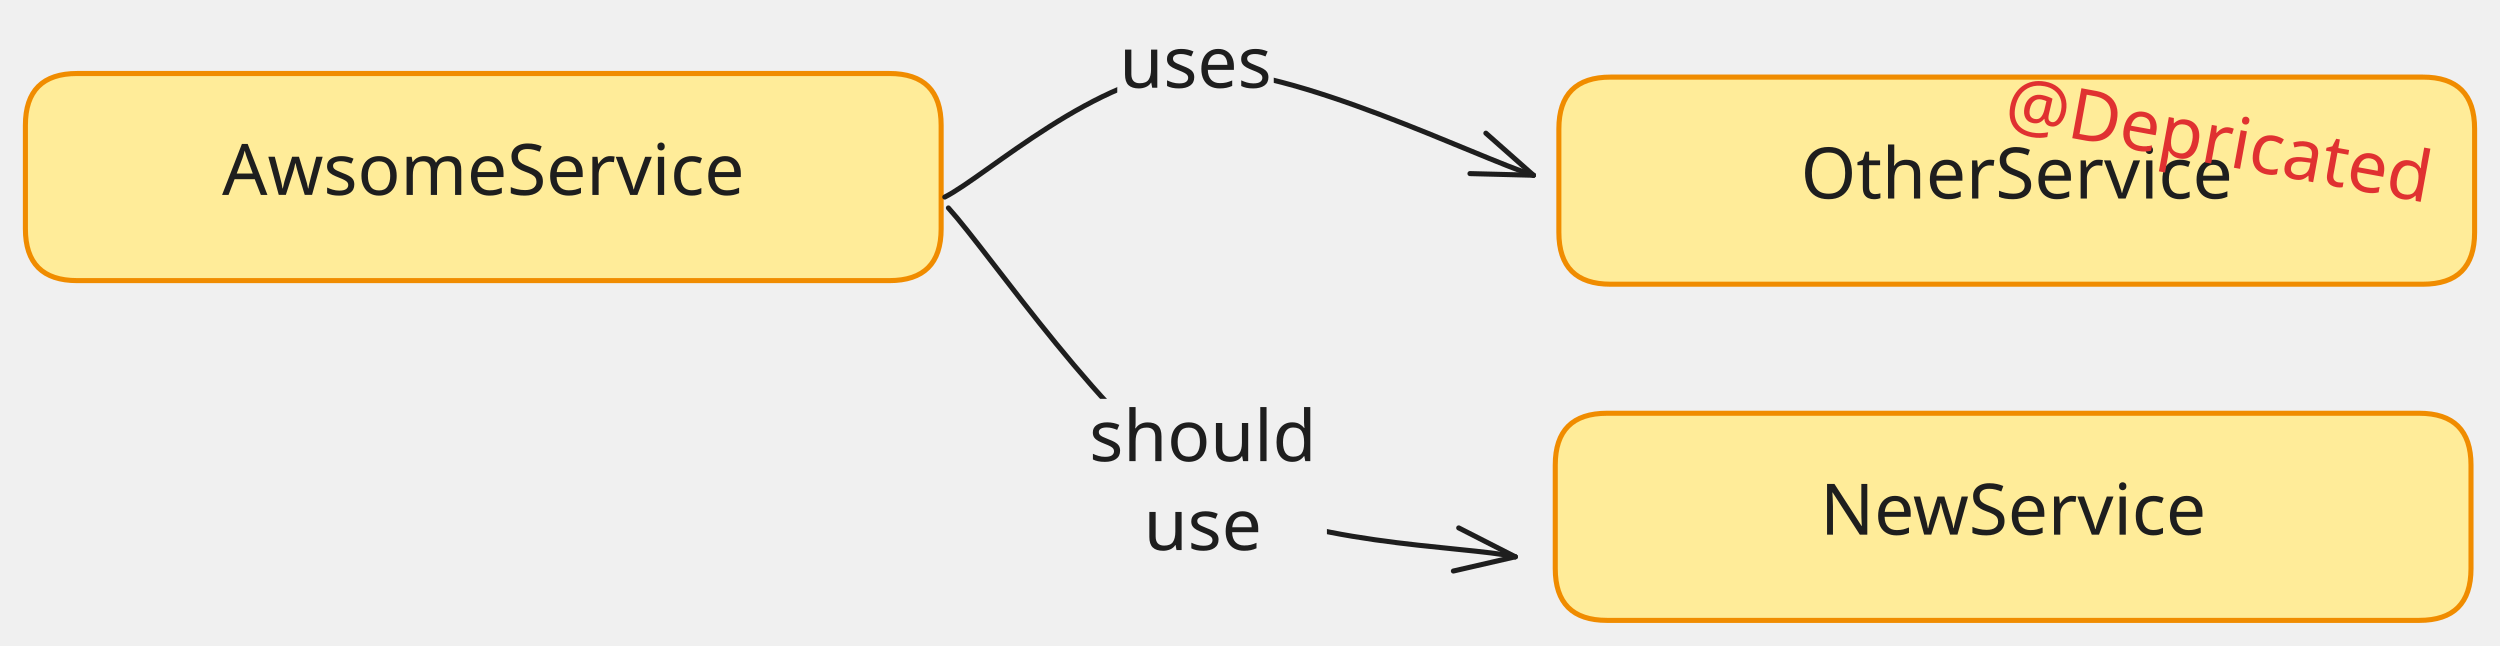
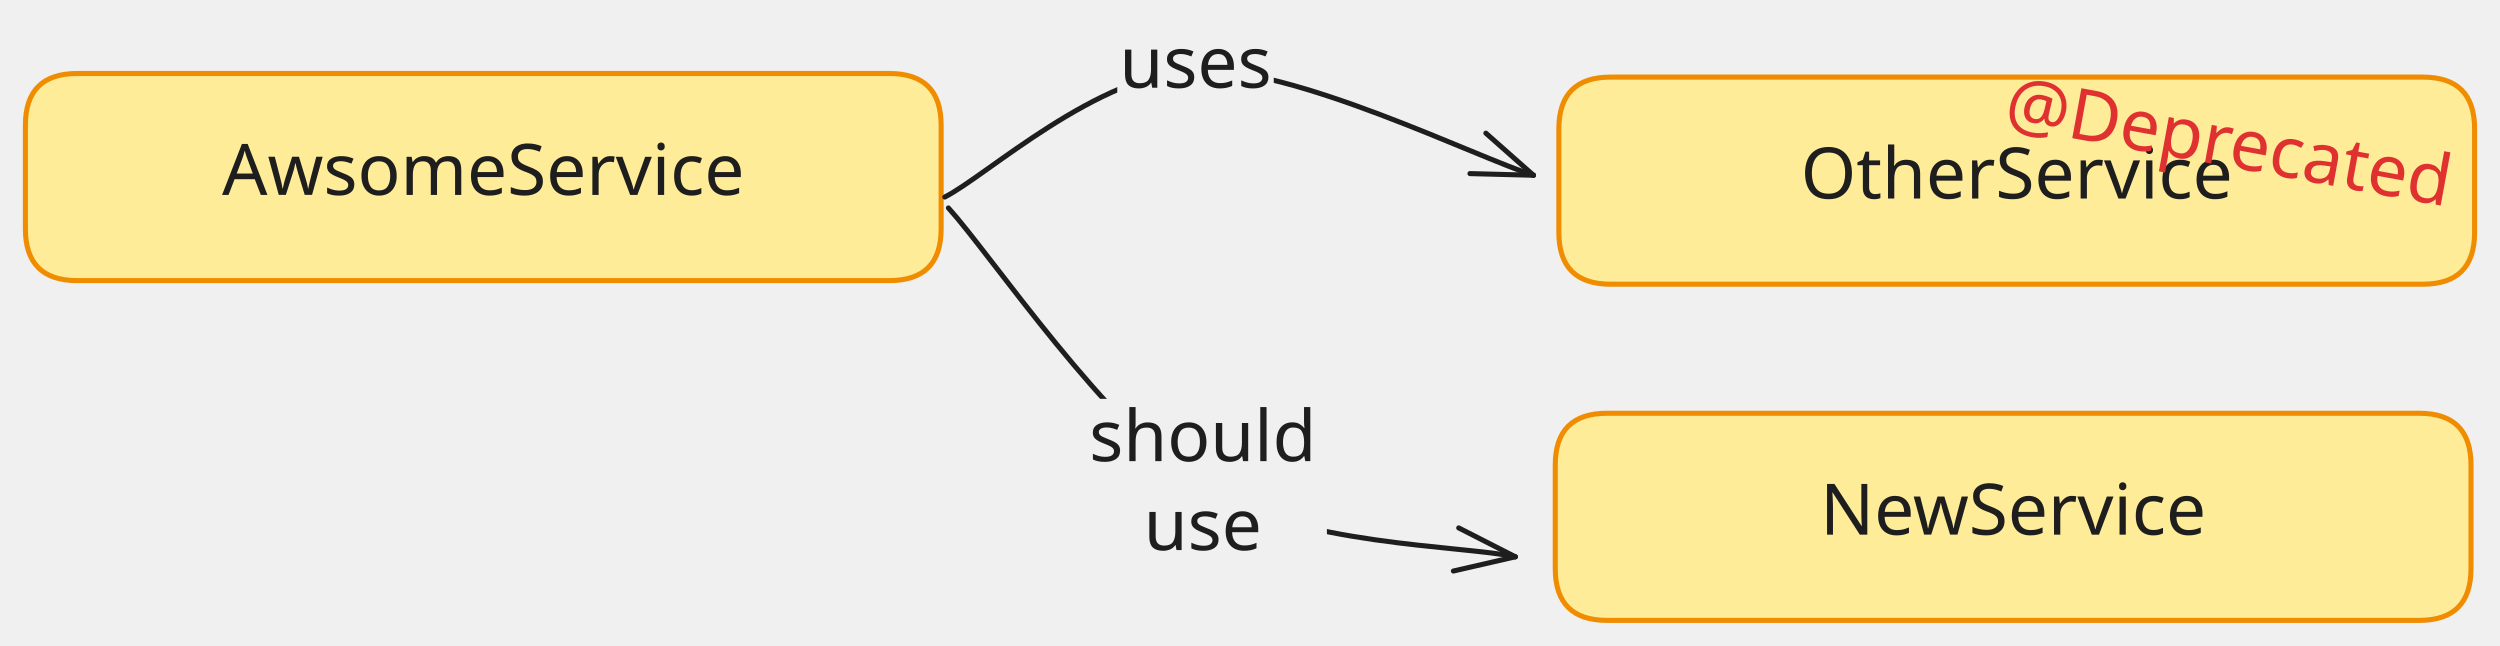
<svg xmlns="http://www.w3.org/2000/svg" version="1.1" viewBox="0 0 984.097 254.21" width="2952.292" height="762.631">
  <defs>
    <style class="style-fonts">
      @font-face {
        font-family: "Virgil";
        src: url("https://excalidraw.com/Virgil.woff2");
      }
      @font-face {
        font-family: "Cascadia";
        src: url("https://excalidraw.com/Cascadia.woff2");
      }
      @font-face {
        font-family: "Assistant";
        src: url("https://excalidraw.com/Assistant-Regular.woff2");
      }
    </style>
  </defs>
  <g stroke-linecap="round" transform="translate(10 28.93043) rotate(0 180.2343 40.76728)">
    <path d="M20.38 0 C86.03 0, 151.67 0, 340.08 0 C353.67 0, 360.47 6.79, 360.47 20.38 C360.47 28.75, 360.47 37.11, 360.47 61.15 C360.47 74.74, 353.67 81.53, 340.08 81.53 C267.9 81.53, 195.71 81.53, 20.38 81.53 C6.79 81.53, 0 74.74, 0 61.15 C0 48.74, 0 36.32, 0 20.38 C0 6.79, 6.79 0, 20.38 0" stroke="none" stroke-width="0" fill="#ffec99" />
    <path d="M20.38 0 C84.75 0, 149.12 0, 340.08 0 M20.38 0 C133.83 0, 247.28 0, 340.08 0 M340.08 0 C353.67 0, 360.47 6.79, 360.47 20.38 M340.08 0 C353.67 0, 360.47 6.79, 360.47 20.38 M360.47 20.38 C360.47 34.71, 360.47 49.04, 360.47 61.15 M360.47 20.38 C360.47 29.16, 360.47 37.93, 360.47 61.15 M360.47 61.15 C360.47 74.74, 353.67 81.53, 340.08 81.53 M360.47 61.15 C360.47 74.74, 353.67 81.53, 340.08 81.53 M340.08 81.53 C235.68 81.53, 131.28 81.53, 20.38 81.53 M340.08 81.53 C228.87 81.53, 117.66 81.53, 20.38 81.53 M20.38 81.53 C6.79 81.53, 0 74.74, 0 61.15 M20.38 81.53 C6.79 81.53, 0 74.74, 0 61.15 M0 61.15 C0 47.43, 0 33.7, 0 20.38 M0 61.15 C0 45.4, 0 29.64, 0 20.38 M0 20.38 C0 6.79, 6.79 0, 20.38 0 M0 20.38 C0 6.79, 6.79 0, 20.38 0" stroke="#f08c00" stroke-width="2" fill="none" />
  </g>
  <g transform="translate(93.40094 52.19771) rotate(0 96.83334 17.5)">
    <text x="96.833" y="24.528" font-family="Virgil, Segoe UI Emoji" font-size="28px" fill="#1e1e1e" text-anchor="middle" style="white-space: pre;" direction="ltr" dominant-baseline="alphabetic">AwsomeService</text>
  </g>
  <g stroke-linecap="round" transform="translate(613.6288 30.34785) rotate(0 180.2343 40.76728)">
    <path d="M20.38 0 C134.13 0, 247.87 0, 340.08 0 C353.67 0, 360.47 6.79, 360.47 20.38 C360.47 33.76, 360.47 47.14, 360.47 61.15 C360.47 74.74, 353.67 81.53, 340.08 81.53 C217.86 81.53, 95.63 81.53, 20.38 81.53 C6.79 81.53, 0 74.74, 0 61.15 C0 44.87, 0 28.58, 0 20.38 C0 6.79, 6.79 0, 20.38 0" stroke="none" stroke-width="0" fill="#ffec99" />
    <path d="M20.38 0 C137.73 0, 255.08 0, 340.08 0 M20.38 0 C104.02 0, 187.65 0, 340.08 0 M340.08 0 C353.67 0, 360.47 6.79, 360.47 20.38 M340.08 0 C353.67 0, 360.47 6.79, 360.47 20.38 M360.47 20.38 C360.47 31.96, 360.47 43.53, 360.47 61.15 M360.47 20.38 C360.47 29.42, 360.47 38.45, 360.47 61.15 M360.47 61.15 C360.47 74.74, 353.67 81.53, 340.08 81.53 M360.47 61.15 C360.47 74.74, 353.67 81.53, 340.08 81.53 M340.08 81.53 C268.92 81.53, 197.75 81.53, 20.38 81.53 M340.08 81.53 C241.25 81.53, 142.42 81.53, 20.38 81.53 M20.38 81.53 C6.79 81.53, 0 74.74, 0 61.15 M20.38 81.53 C6.79 81.53, 0 74.74, 0 61.15 M0 61.15 C0 52.08, 0 43, 0 20.38 M0 61.15 C0 48.66, 0 36.17, 0 20.38 M0 20.38 C0 6.79, 6.79 0, 20.38 0 M0 20.38 C0 6.79, 6.79 0, 20.38 0" stroke="#f08c00" stroke-width="2" fill="none" />
  </g>
  <g transform="translate(707.9464 53.61512) rotate(0 85.91666 17.5)">
    <text x="85.917" y="24.528" font-family="Virgil, Segoe UI Emoji" font-size="28px" fill="#1e1e1e" text-anchor="middle" style="white-space: pre;" direction="ltr" dominant-baseline="alphabetic">OtherService</text>
  </g>
  <g mask="url(#mask-Ms7g0yFE446yOi8tqfS8N)" stroke-linecap="round">
    <g transform="translate(371.899 77.56508) rotate(0 115.8649 -25.03254)">
      <path d="M0 0 C16.45 -8.34, 60.08 -48.63, 98.7 -50.07 C137.32 -51.5, 209.56 -15.5, 231.73 -8.58 M0 0 C16.45 -8.34, 60.08 -48.63, 98.7 -50.07 C137.32 -51.5, 209.56 -15.5, 231.73 -8.58" stroke="#1e1e1e" stroke-width="2" fill="none" />
    </g>
    <g transform="translate(371.899 77.56508) rotate(0 115.8649 -25.03254)">
      <path d="M206.74 -9.23 C216.01 -8.99, 225.29 -8.75, 231.73 -8.58 M206.74 -9.23 C213.67 -9.05, 220.59 -8.87, 231.73 -8.58" stroke="#1e1e1e" stroke-width="2" fill="none" />
    </g>
    <g transform="translate(371.899 77.56508) rotate(0 115.8649 -25.03254)">
      <path d="M213 -25.14 C219.95 -19, 226.9 -12.85, 231.73 -8.58 M213 -25.14 C218.19 -20.55, 223.38 -15.96, 231.73 -8.58" stroke="#1e1e1e" stroke-width="2" fill="none" />
    </g>
  </g>
  <mask id="mask-Ms7g0yFE446yOi8tqfS8N">
    <rect x="0" y="0" fill="#fff" width="703.629" height="227.63" />
    <rect x="439.799" y="10" fill="#000" width="61.6" height="35" opacity="1" />
  </mask>
  <g transform="translate(439.7987 10) rotate(0 47.96517 42.5118)">
    <text x="30.8" y="24.528" font-family="Virgil, Segoe UI Emoji" font-size="28px" fill="#1e1e1e" text-anchor="middle" style="white-space: pre;" direction="ltr" dominant-baseline="alphabetic">uses</text>
  </g>
  <g transform="translate(788.1543 40.37388) rotate(10.36119 85.71667 17.5)">
-     <text x="0" y="24.528" font-family="Virgil, Segoe UI Emoji" font-size="28px" fill="#e03131" text-anchor="start" style="white-space: pre;" direction="ltr" dominant-baseline="alphabetic">@Depricated</text>
+     <text x="0" y="24.528" font-family="Virgil, Segoe UI Emoji" font-size="28px" fill="#e03131" text-anchor="start" style="white-space: pre;" direction="ltr" dominant-baseline="alphabetic">@Deprecated</text>
  </g>
  <g stroke-linecap="round" transform="translate(612.2113 162.6757) rotate(0 180.2343 40.76728)">
    <path d="M20.38 0 C134.33 0, 248.28 0, 340.08 0 C353.67 0, 360.47 6.79, 360.47 20.38 C360.47 28.9, 360.47 37.42, 360.47 61.15 C360.47 74.74, 353.67 81.53, 340.08 81.53 C220.79 81.53, 101.5 81.53, 20.38 81.53 C6.79 81.53, 0 74.74, 0 61.15 C0 44.88, 0 28.62, 0 20.38 C0 6.79, 6.79 0, 20.38 0" stroke="none" stroke-width="0" fill="#ffec99" />
    <path d="M20.38 0 C105.7 0, 191.02 0, 340.08 0 M20.38 0 C85.49 0, 150.6 0, 340.08 0 M340.08 0 C353.67 0, 360.47 6.79, 360.47 20.38 M340.08 0 C353.67 0, 360.47 6.79, 360.47 20.38 M360.47 20.38 C360.47 31.27, 360.47 42.16, 360.47 61.15 M360.47 20.38 C360.47 29.43, 360.47 38.49, 360.47 61.15 M360.47 61.15 C360.47 74.74, 353.67 81.53, 340.08 81.53 M360.47 61.15 C360.47 74.74, 353.67 81.53, 340.08 81.53 M340.08 81.53 C239.26 81.53, 138.43 81.53, 20.38 81.53 M340.08 81.53 C250.49 81.53, 160.9 81.53, 20.38 81.53 M20.38 81.53 C6.79 81.53, 0 74.74, 0 61.15 M20.38 81.53 C6.79 81.53, 0 74.74, 0 61.15 M0 61.15 C0 49.99, 0 38.82, 0 20.38 M0 61.15 C0 45, 0 28.85, 0 20.38 M0 20.38 C0 6.79, 6.79 0, 20.38 0 M0 20.38 C0 6.79, 6.79 0, 20.38 0" stroke="#f08c00" stroke-width="2" fill="none" />
  </g>
  <g transform="translate(719.9956 185.943) rotate(0 72.45 17.5)">
    <text x="72.45" y="24.528" font-family="Virgil, Segoe UI Emoji" font-size="28px" fill="#1e1e1e" text-anchor="middle" style="white-space: pre;" direction="ltr" dominant-baseline="alphabetic">NewService</text>
  </g>
  <g mask="url(#mask-ODgipZSVyNHREDJdu-z4Q)" stroke-linecap="round">
    <g transform="translate(373.3294 81.85637) rotate(0 111.5736 68.66068)">
      <path d="M0 0 C16.69 18.36, 62.94 87.26, 100.13 110.14 C137.32 133.03, 202.64 132.79, 223.15 137.32 M0 0 C16.69 18.36, 62.94 87.26, 100.13 110.14 C137.32 133.03, 202.64 132.79, 223.15 137.32" stroke="#1e1e1e" stroke-width="2" fill="none" />
    </g>
    <g transform="translate(373.3294 81.85637) rotate(0 111.5736 68.66068)">
      <path d="M198.78 142.92 C204.37 141.63, 209.97 140.35, 223.15 137.32 M198.78 142.92 C206.47 141.15, 214.15 139.39, 223.15 137.32" stroke="#1e1e1e" stroke-width="2" fill="none" />
    </g>
    <g transform="translate(373.3294 81.85637) rotate(0 111.5736 68.66068)">
      <path d="M200.88 125.95 C206 128.56, 211.11 131.17, 223.15 137.32 M200.88 125.95 C207.91 129.53, 214.93 133.12, 223.15 137.32" stroke="#1e1e1e" stroke-width="2" fill="none" />
    </g>
  </g>
  <mask id="mask-ODgipZSVyNHREDJdu-z4Q">
    <rect x="0" y="0" fill="#fff" width="696.477" height="319.178" />
    <rect x="424.593" y="157" fill="#000" width="97.733" height="70" opacity="1" />
  </mask>
  <g transform="translate(424.5929 156.9995) rotate(0 60.31011 -6.482492)">
    <text x="48.867" y="24.528" font-family="Virgil, Segoe UI Emoji" font-size="28px" fill="#1e1e1e" text-anchor="middle" style="white-space: pre;" direction="ltr" dominant-baseline="alphabetic">should </text>
    <text x="48.867" y="59.528" font-family="Virgil, Segoe UI Emoji" font-size="28px" fill="#1e1e1e" text-anchor="middle" style="white-space: pre;" direction="ltr" dominant-baseline="alphabetic">use</text>
  </g>
</svg>
